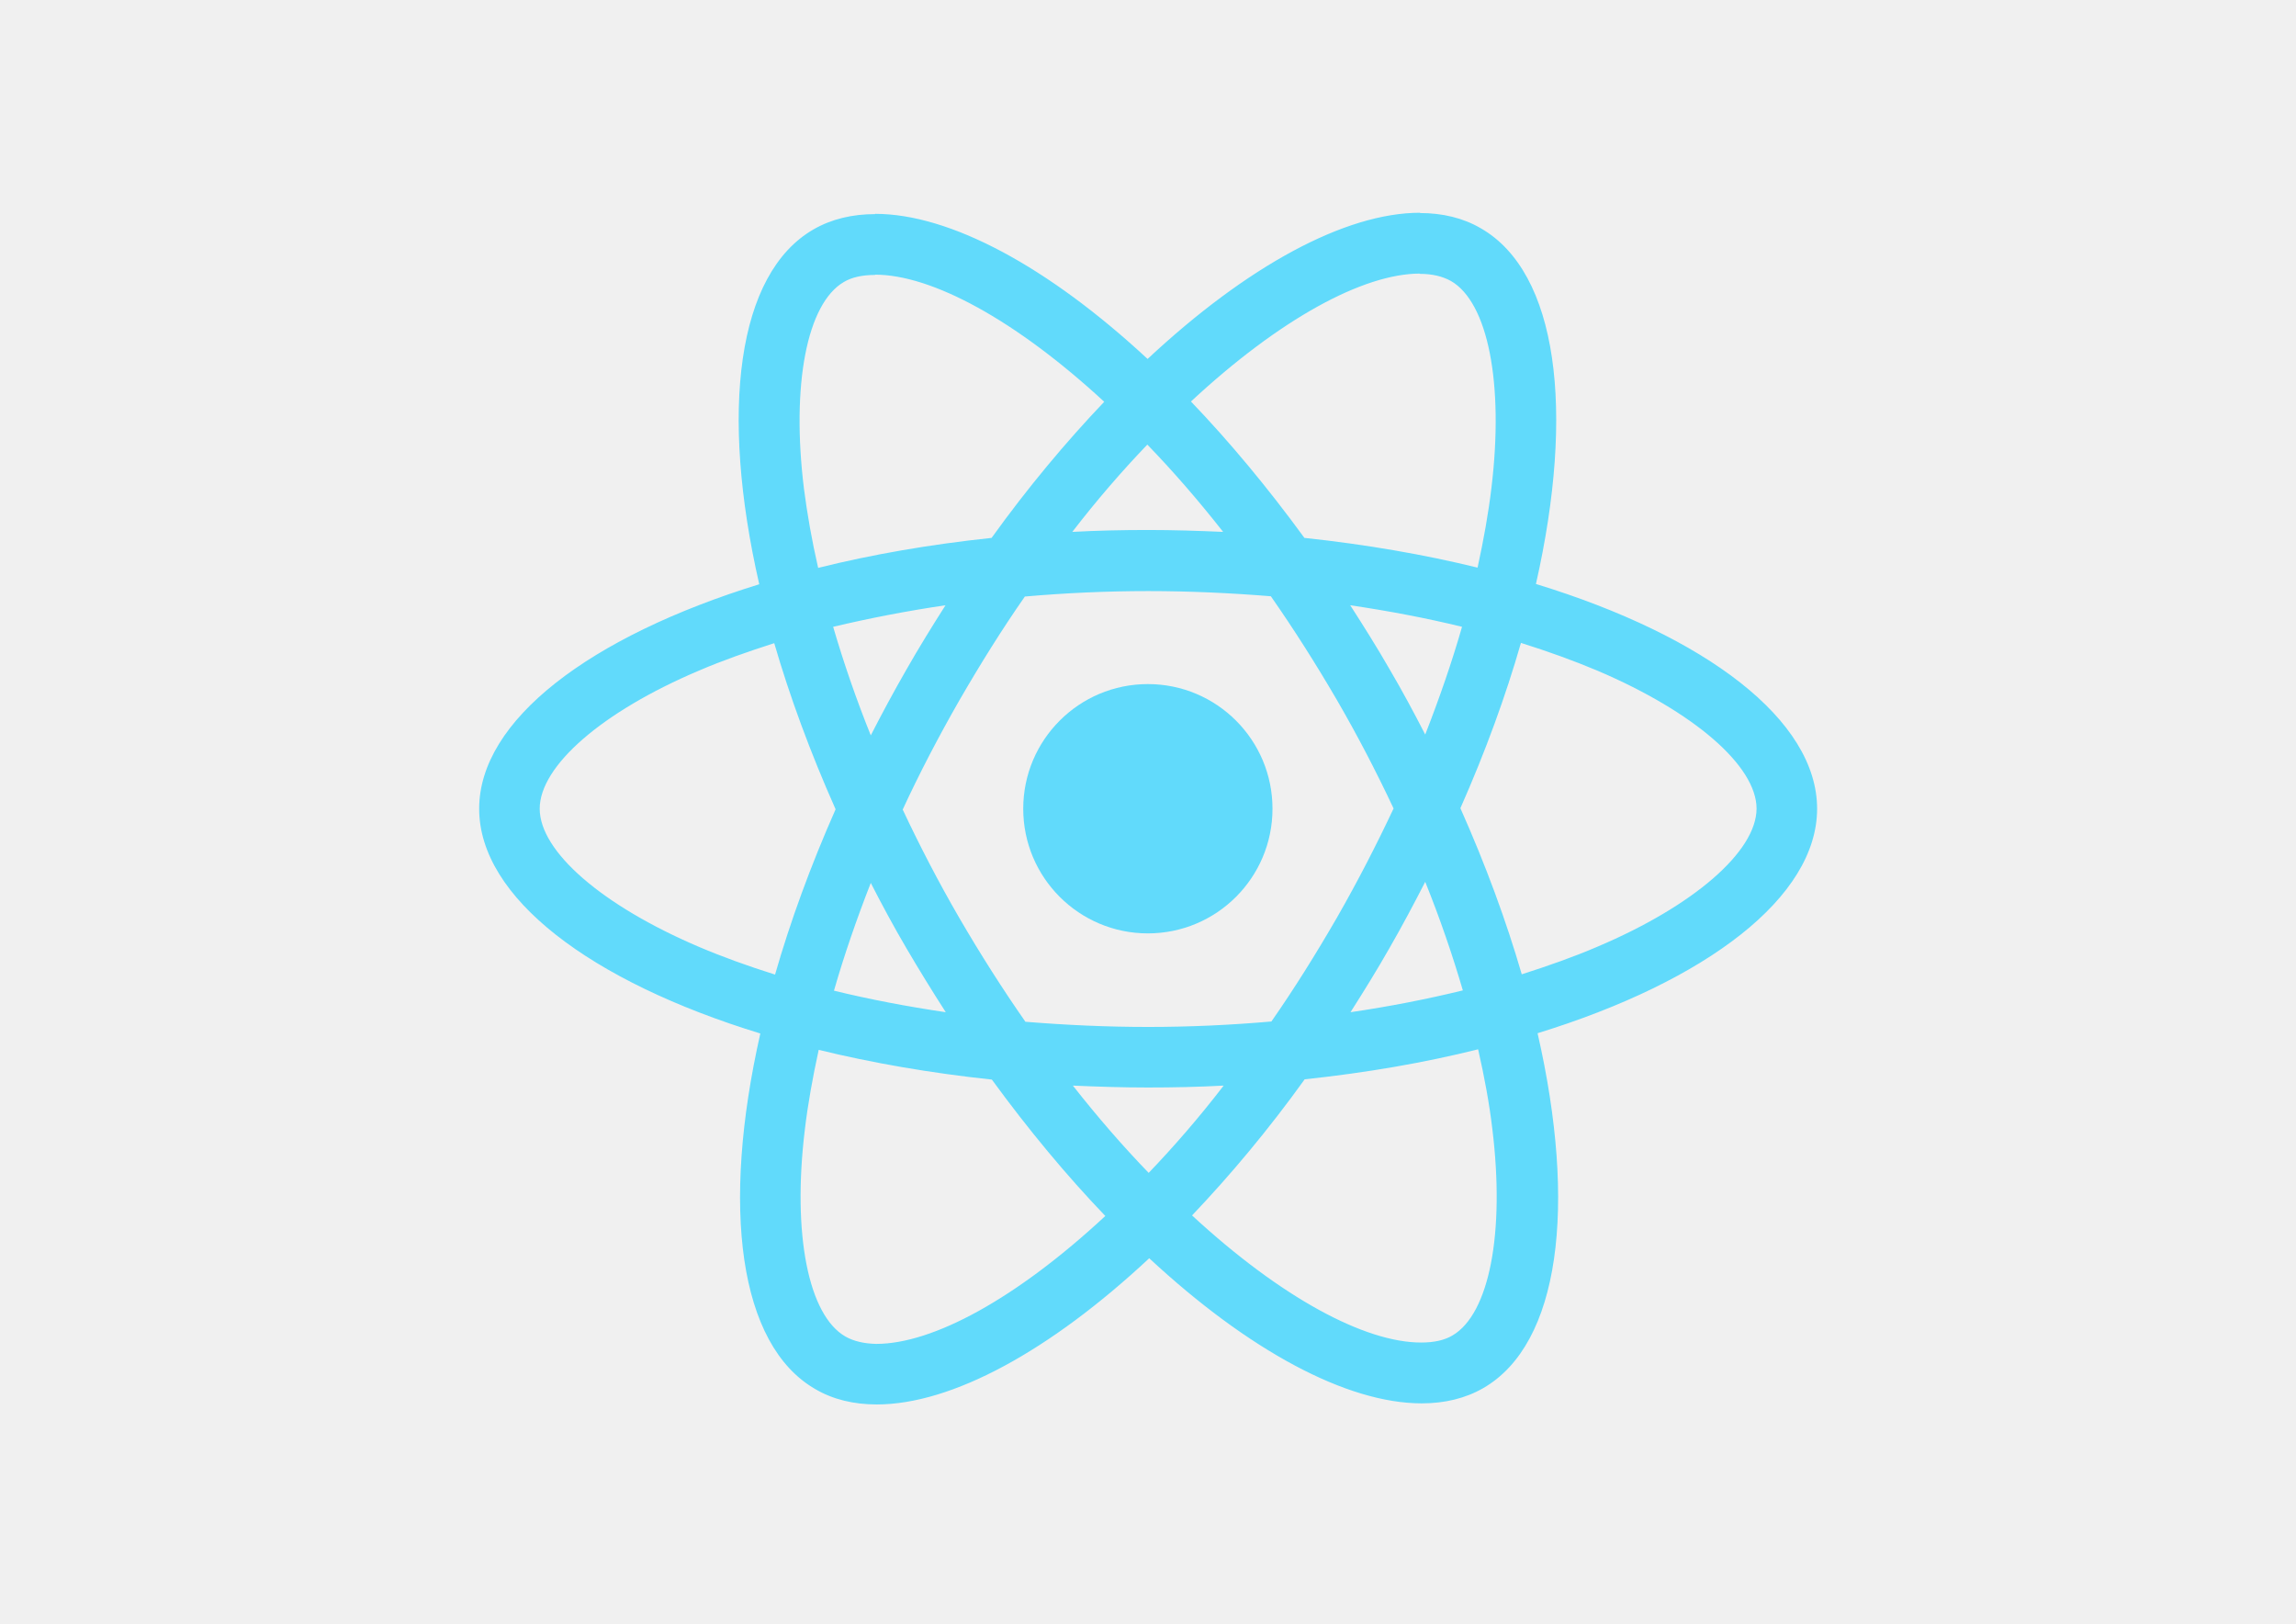
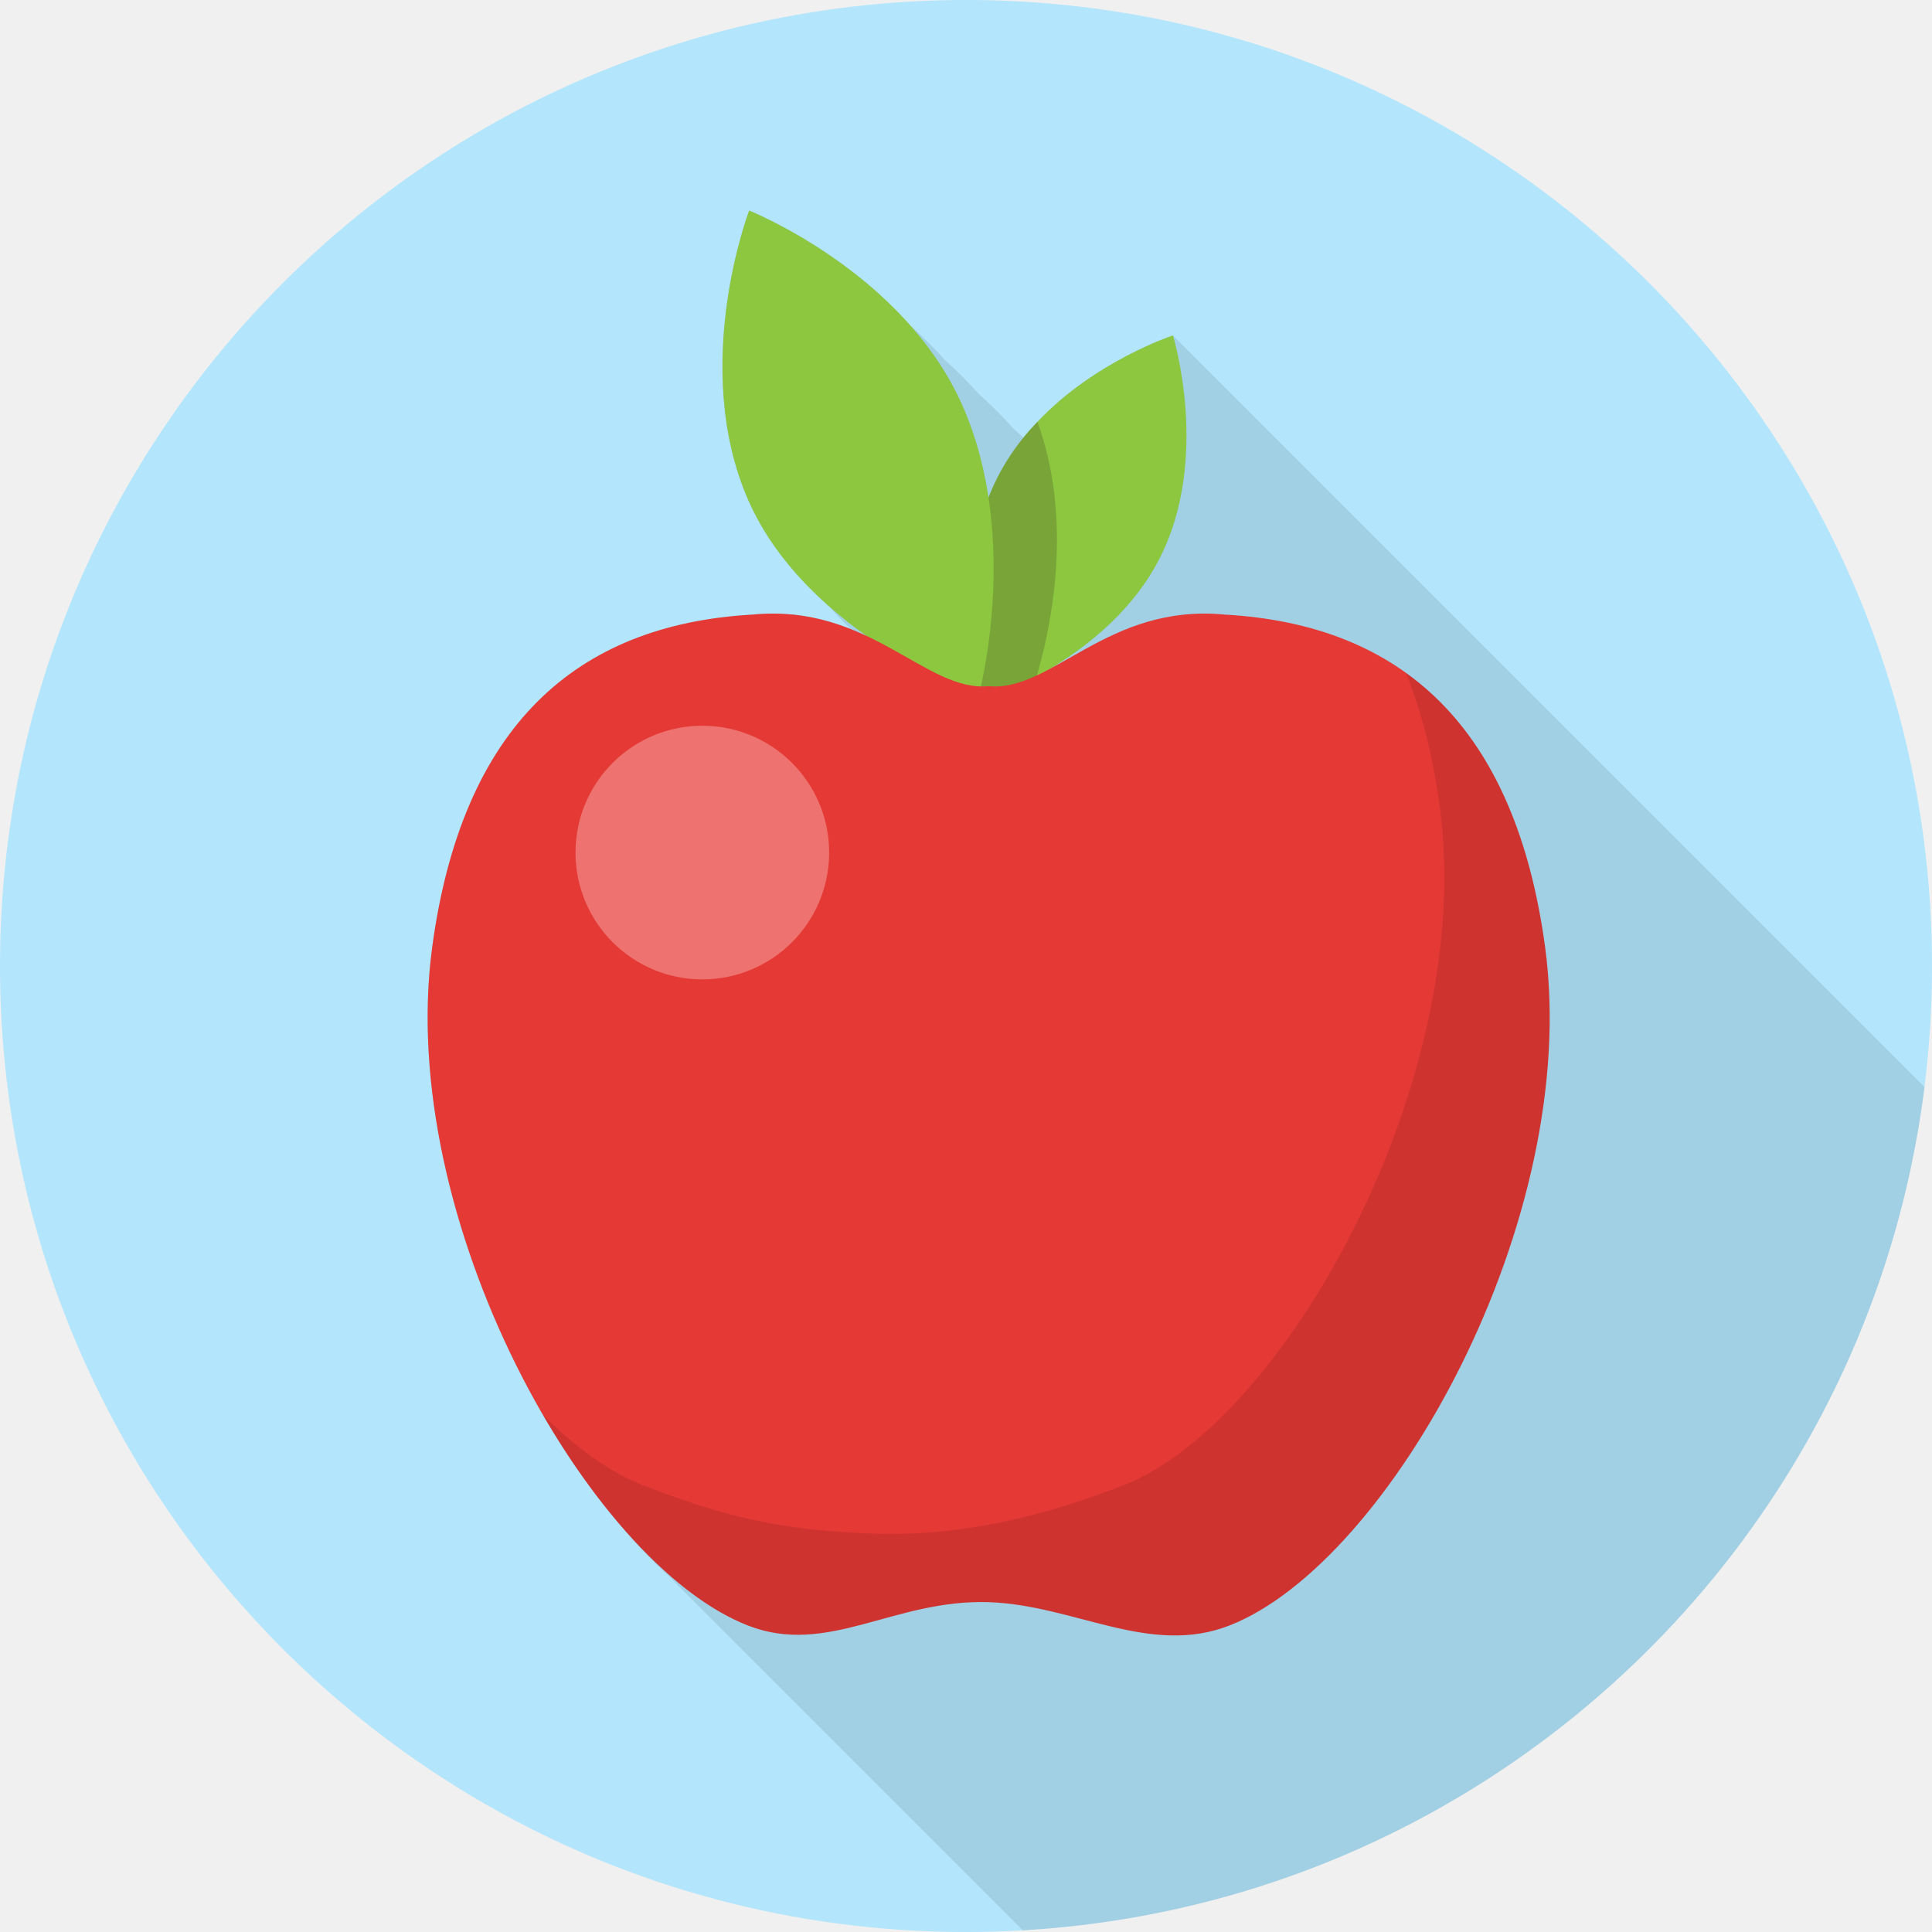
- <svg xmlns="http://www.w3.org/2000/svg" viewBox="0 0 841.9 595.3">
-   <g fill="#61DAFB">
-     <path d="M666.3 296.5c0-32.5-40.7-63.3-103.1-82.4 14.4-63.6 8-114.2-20.2-130.4-6.5-3.8-14.1-5.6-22.4-5.6v22.3c4.6 0 8.3.9 11.4 2.6 13.6 7.8 19.5 37.5 14.9 75.7-1.1 9.4-2.9 19.3-5.1 29.4-19.6-4.8-41-8.5-63.5-10.9-13.5-18.5-27.5-35.3-41.6-50 32.6-30.3 63.2-46.9 84-46.9V78c-27.5 0-63.5 19.6-99.9 53.6-36.4-33.8-72.4-53.2-99.9-53.2v22.3c20.7 0 51.4 16.5 84 46.6-14 14.7-28 31.4-41.3 49.9-22.6 2.4-44 6.1-63.6 11-2.3-10-4-19.7-5.2-29-4.7-38.2 1.1-67.9 14.6-75.8 3-1.8 6.9-2.6 11.5-2.6V78.5c-8.4 0-16 1.8-22.6 5.6-28.1 16.2-34.4 66.7-19.9 130.1-62.2 19.2-102.7 49.9-102.7 82.3 0 32.5 40.7 63.3 103.1 82.4-14.4 63.6-8 114.2 20.2 130.4 6.5 3.8 14.1 5.6 22.5 5.6 27.5 0 63.5-19.6 99.9-53.6 36.4 33.8 72.4 53.2 99.9 53.2 8.4 0 16-1.8 22.6-5.6 28.1-16.2 34.4-66.7 19.9-130.1 62-19.1 102.5-49.9 102.5-82.3zm-130.2-66.7c-3.7 12.9-8.3 26.2-13.5 39.5-4.1-8-8.4-16-13.1-24-4.6-8-9.5-15.8-14.4-23.4 14.2 2.1 27.9 4.7 41 7.9zm-45.8 106.5c-7.8 13.5-15.8 26.3-24.1 38.2-14.9 1.3-30 2-45.2 2-15.1 0-30.2-.7-45-1.9-8.3-11.9-16.4-24.6-24.2-38-7.6-13.1-14.5-26.4-20.8-39.8 6.2-13.4 13.2-26.8 20.7-39.9 7.8-13.5 15.8-26.3 24.1-38.2 14.9-1.3 30-2 45.2-2 15.1 0 30.2.7 45 1.9 8.3 11.9 16.4 24.6 24.2 38 7.6 13.1 14.5 26.4 20.8 39.8-6.3 13.4-13.2 26.8-20.7 39.9zm32.3-13c5.4 13.4 10 26.8 13.8 39.8-13.1 3.2-26.9 5.9-41.2 8 4.9-7.7 9.8-15.6 14.4-23.7 4.6-8 8.9-16.1 13-24.1zM421.2 430c-9.3-9.6-18.6-20.3-27.8-32 9 .4 18.2.7 27.5.7 9.4 0 18.7-.2 27.8-.7-9 11.7-18.3 22.4-27.5 32zm-74.4-58.9c-14.2-2.1-27.9-4.7-41-7.9 3.7-12.9 8.3-26.2 13.5-39.5 4.1 8 8.4 16 13.1 24 4.7 8 9.5 15.8 14.4 23.4zM420.7 163c9.3 9.6 18.6 20.3 27.8 32-9-.4-18.2-.7-27.5-.7-9.4 0-18.7.2-27.8.7 9-11.7 18.3-22.4 27.5-32zm-74 58.9c-4.9 7.7-9.8 15.6-14.4 23.7-4.6 8-8.9 16-13 24-5.4-13.4-10-26.8-13.8-39.8 13.1-3.1 26.9-5.8 41.2-7.9zm-90.5 125.2c-35.4-15.1-58.3-34.9-58.3-50.6 0-15.7 22.9-35.6 58.3-50.6 8.6-3.7 18-7 27.7-10.1 5.7 19.6 13.2 40 22.5 60.9-9.2 20.8-16.6 41.1-22.2 60.6-9.9-3.1-19.3-6.5-28-10.2zM310 490c-13.6-7.8-19.5-37.5-14.9-75.7 1.1-9.4 2.9-19.3 5.1-29.4 19.6 4.8 41 8.5 63.5 10.9 13.5 18.5 27.5 35.3 41.6 50-32.6 30.3-63.2 46.9-84 46.9-4.5-.1-8.3-1-11.3-2.7zm237.2-76.2c4.7 38.2-1.1 67.9-14.6 75.8-3 1.8-6.9 2.6-11.5 2.6-20.7 0-51.4-16.5-84-46.6 14-14.7 28-31.4 41.3-49.9 22.6-2.4 44-6.1 63.6-11 2.3 10.1 4.1 19.8 5.2 29.1zm38.5-66.7c-8.6 3.7-18 7-27.7 10.1-5.7-19.6-13.2-40-22.5-60.9 9.2-20.8 16.6-41.1 22.2-60.6 9.9 3.1 19.3 6.5 28.1 10.2 35.4 15.1 58.3 34.9 58.3 50.6-.1 15.7-23 35.6-58.4 50.6zM320.8 78.4z" />
-     <circle cx="420.9" cy="296.5" r="45.7" />
-     <path d="M520.5 78.1z" />
+ <svg xmlns="http://www.w3.org/2000/svg" enable-background="new 0 0 512 512" height="512px" id="Layer_1" version="1.1" viewBox="0 0 512 512" width="512px" xml:space="preserve">
+   <g>
+     <g>
+       <path d="M512,256c0,10.863-0.678,21.578-1.99,32.087c-0.932,7.447-2.188,14.784-3.742,22.008     c-4.888,22.769-12.82,44.413-23.329,64.485c-39.797,76.017-116.671,129.563-206.615,136.618c-0.056,0-0.104,0.011-0.157,0.011     c-1.704,0.129-3.408,0.251-5.12,0.354C266.063,511.852,261.046,512,256,512c-11.739,0-23.292-0.791-34.611-2.327     C96.377,492.785,0,385.647,0,256C0,114.612,114.614,0,256,0S512,114.612,512,256z" fill="#B3E5FC" />
+       <path d="M510.009,288.087c-0.932,7.447-2.188,14.784-3.742,22.008c-4.888,22.769-12.82,44.413-23.329,64.485     c-39.797,76.017-116.671,129.563-206.615,136.618c-0.056,0-0.104,0.011-0.157,0.011c-1.704,0.129-3.408,0.251-5.12,0.354     c-48.921-48.93-93.874-93.9-94.256-94.318c-6.768-6.09-14.038-14.318-21.988-25.331c-6.386-8.937-10.296-15.966-10.901-16.933     c-20.899-36.019-34.899-82.991-29.352-124.008c7.894-58.433,38-85.429,84.815-88.093c10.269-1.006,18.748,0.903,26.121,3.846     c-1.991-1.909-3.928-3.93-5.78-6.042c-8.527-7.521-16.459-16.867-21.393-28.113c-15.565-35.514,0.224-76.764,0.224-76.764     s24.437,9.728,42.747,30.497c3.092,2.736,6.135,5.743,9.039,9.03c3.081,2.736,6.135,5.753,9.03,9.039     c3.091,2.736,6.144,5.743,9.038,9.03c0.942,0.837,1.882,1.702,2.822,2.587c0.996-1.229,2.029-2.41,3.1-3.547     c0.195-0.215,0.4-0.427,0.615-0.642c15.313-16.189,35.914-22.891,35.914-22.891L510.009,288.087z" opacity="0.1" />
+       <g>
+         <path d="M307.168,148.247c-7.781,15.044-21.513,24.977-32.005,30.795c-0.158,0.083-0.308,0.167-0.455,0.241      c-3.017,1.62-5.726,2.913-7.941,3.882c-0.103,0.046-0.215,0.093-0.316,0.141c-0.875,0.382-1.666,0.707-2.354,0.985      c-1.51,0.605-2.569,0.978-3.017,1.127c-0.158,0.057-0.242,0.084-0.242,0.084s-0.698-2.271-1.5-6.099      c-0.11-0.53-0.213-1.098-0.325-1.684c-0.019-0.074-0.036-0.149-0.045-0.232c-0.308-1.686-0.615-3.604-0.886-5.698      c-0.074-0.605-0.149-1.22-0.215-1.853c-0.772-7.01-1.015-15.742,0.495-24.789c0.009-0.084,0.018-0.168,0.036-0.253      c1.062-6.246,2.971-12.641,6.116-18.729c2.682-5.167,6.042-9.747,9.793-13.722c0.196-0.215,0.401-0.427,0.614-0.642      c15.314-16.189,35.915-22.891,35.915-22.891S320.974,121.595,307.168,148.247z" fill="#8DC63F" />
+         <path d="M275.312,177.18c-0.203,0.753-0.409,1.451-0.604,2.104      c-0.969,3.276-1.694,5.139-1.694,5.139s-2.506,0.513-6.247-1.257c-0.131-0.056-0.251-0.121-0.382-0.187      c-0.958-0.493-1.591,0.41-2.289,1.313c-0.755,1.015-1.584,2.04-2.989,1.211c-0.009-0.027-0.019-0.057-0.027-0.084      c-0.782-2.112-1.489-4.72-2.067-7.698c-0.019-0.074-0.036-0.149-0.045-0.232c-0.09-0.487-0.179-1-0.266-1.523      c-0.137-0.791-0.264-1.604-0.38-2.438c-0.082-0.565-0.164-1.142-0.24-1.736c-0.074-0.605-0.149-1.22-0.215-1.853      c-0.762-7.513-0.762-16.226,0.495-24.789c0.009-0.084,0.018-0.168,0.036-0.253c1.062-6.246,2.971-12.641,6.116-18.729      c2.682-5.167,6.042-9.747,9.793-13.722c0.196-0.215,0.401-0.427,0.614-0.642C284.24,137.178,278.823,164.481,275.312,177.18z" fill="#231F20" opacity="0.2" />
+         <path d="M255.143,107.656c15.567,35.513,4.144,76.989,4.144,76.989s-45.401-16.563-60.971-52.076      c-15.57-35.513,0.22-76.761,0.22-76.761S239.572,72.144,255.143,107.656z" fill="#8DC63F" />
+         <path d="M409.465,250.973c-7.902-58.437-38.008-85.429-84.822-88.097c-31.102-3.029-45.898,20.586-62.638,18.962      c-16.738,1.624-31.537-21.991-62.639-18.962c-46.813,2.668-76.92,29.66-84.822,88.097      c-9.777,72.302,41.19,163.142,83.583,179.773c21.213,8.323,38.7-6.974,63.877-6.158c22.769,0.736,42.665,14.481,63.876,6.158      C368.276,414.114,419.244,323.274,409.465,250.973z" fill="#E53935" />
+         <path d="M409.465,250.973c-4.728-34.956-17.405-58.652-36.848-72.629c4.099,10.2,7.104,21.954,8.92,35.393      c9.778,72.302-41.188,163.142-83.583,179.772c-21.211,8.324-43.185,13.662-65.953,12.926      c-25.177-0.814-40.588-4.602-61.8-12.926c-8.608-3.376-17.57-9.814-26.305-18.532c15.939,27.473,35.887,48.572,54.231,55.77      c21.213,8.323,38.7-6.974,63.877-6.158c22.769,0.736,42.665,14.481,63.876,6.158      C368.276,414.114,419.244,323.274,409.465,250.973z" opacity="0.1" />
+         <circle cx="186.125" cy="225.938" fill="#FFFFFF" opacity="0.29" r="33.609" />
+       </g>
+     </g>
  </g>
</svg>
